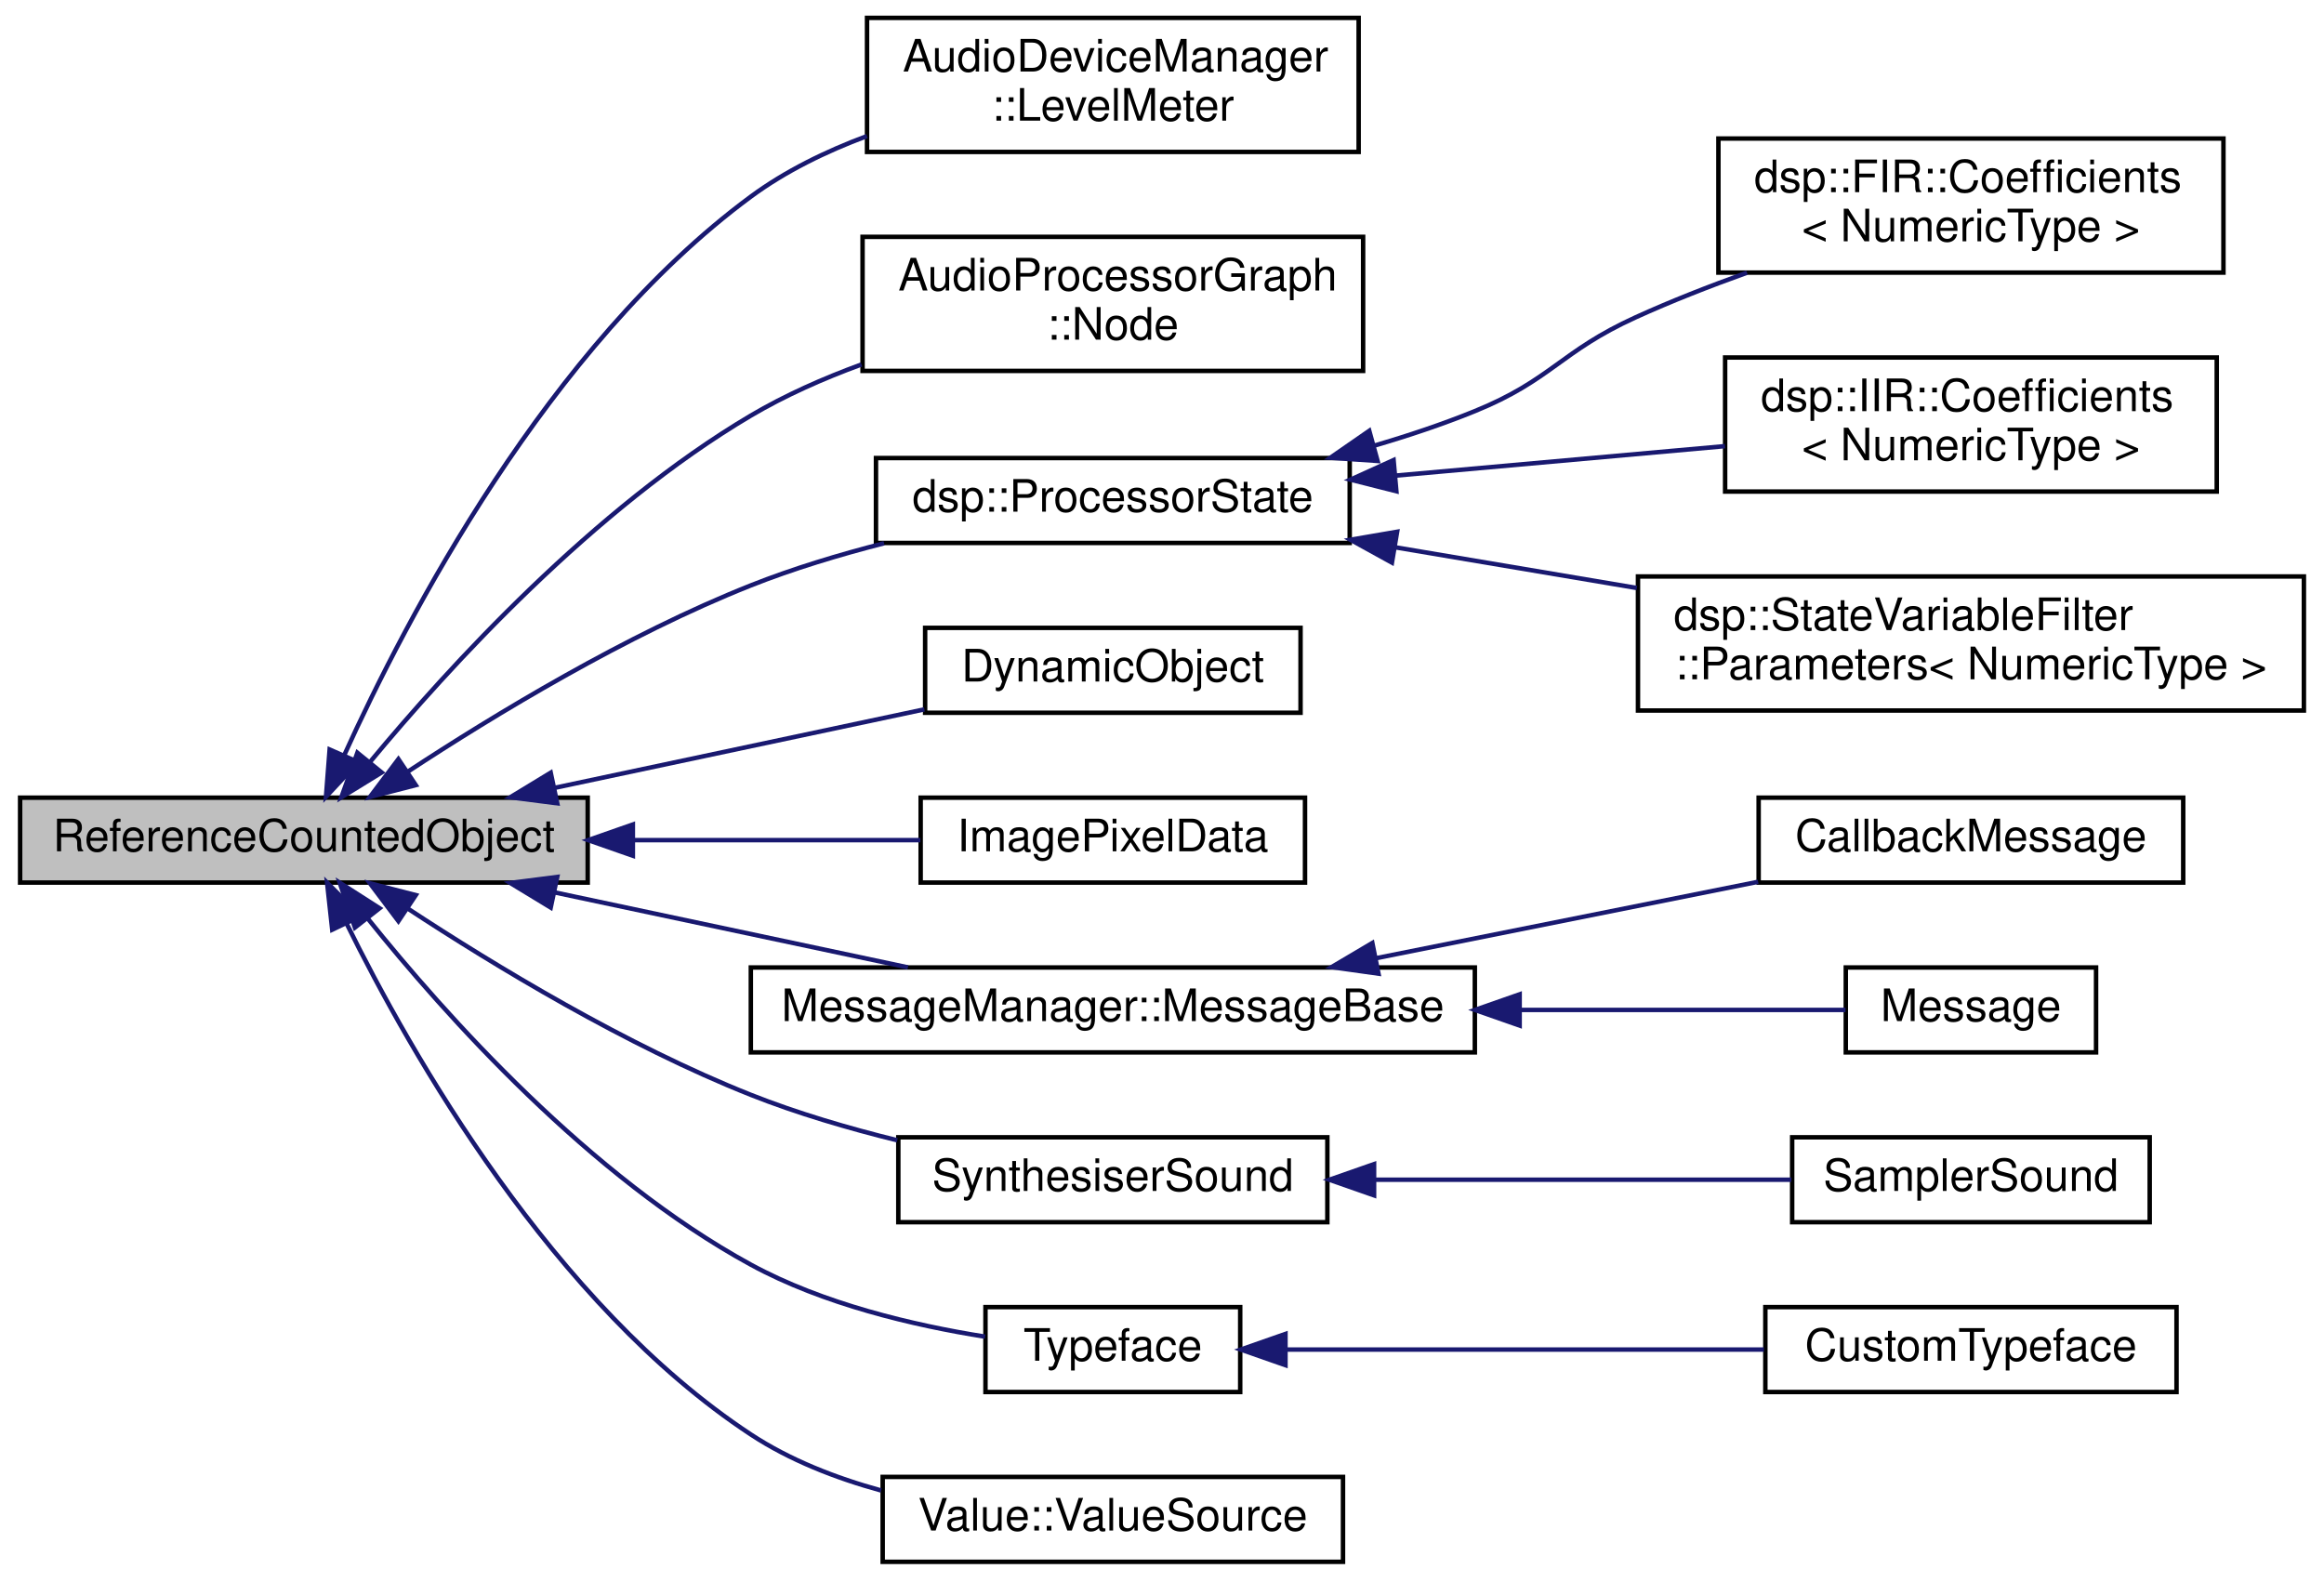
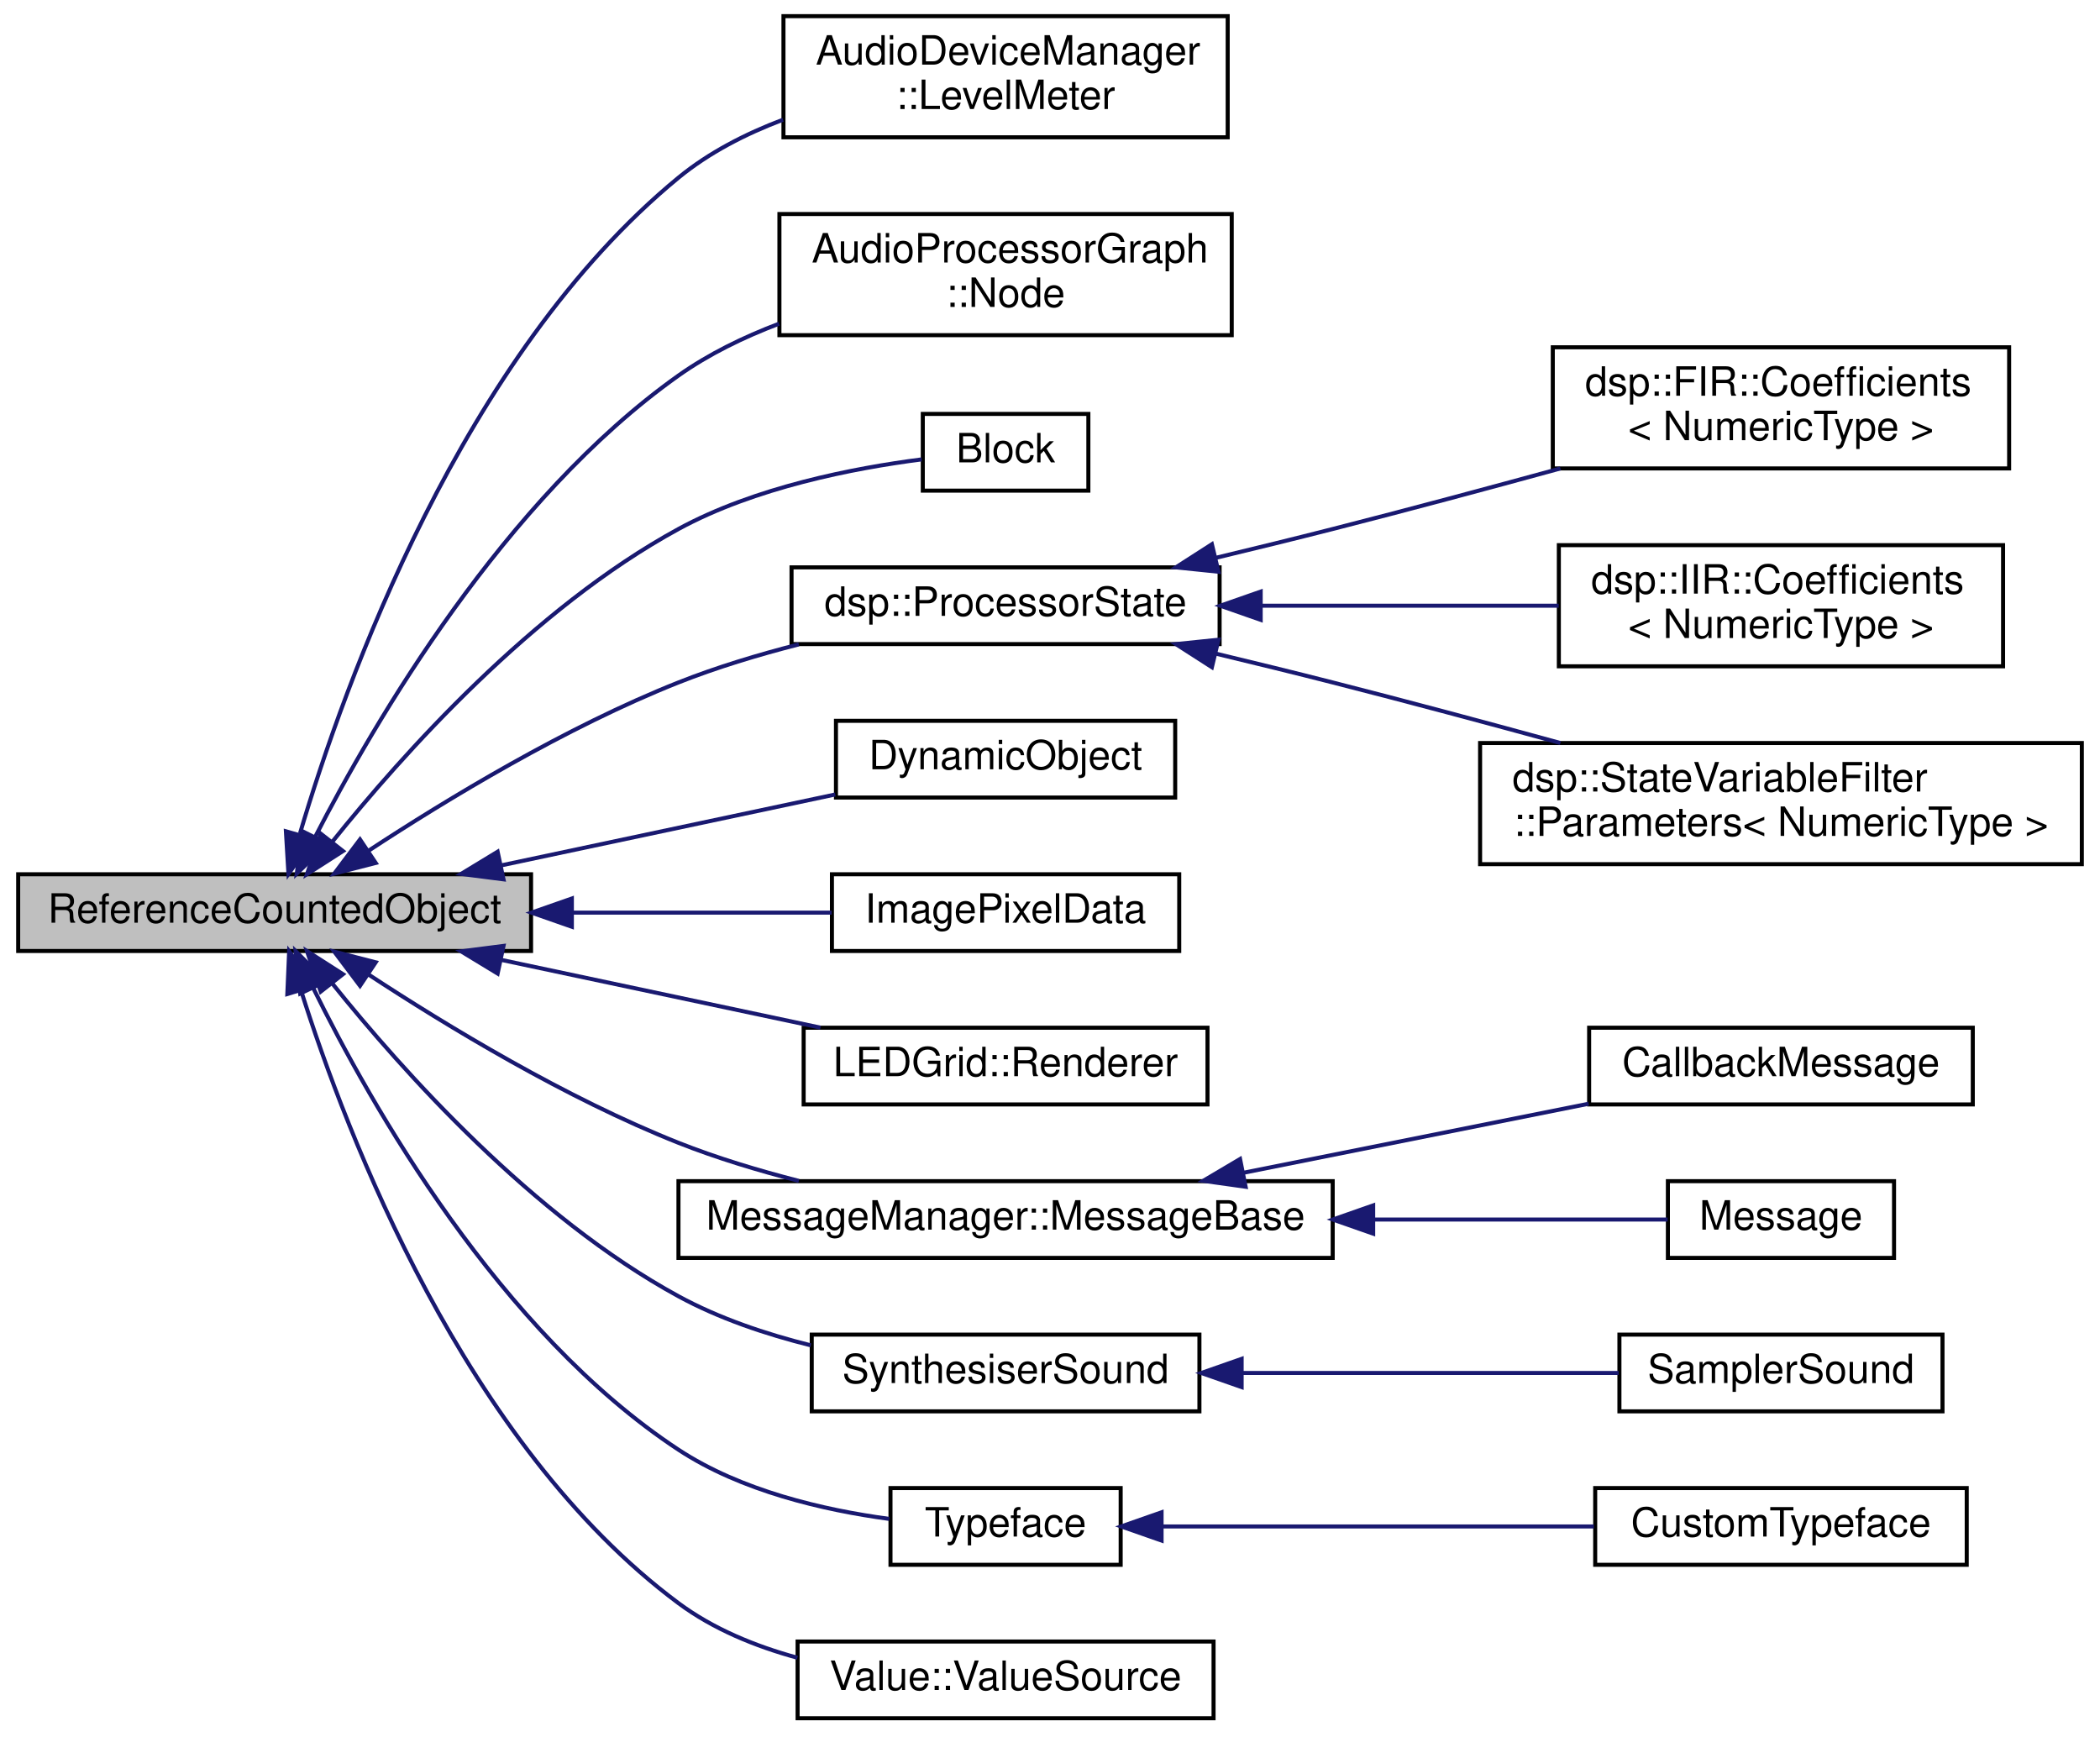
- <svg xmlns="http://www.w3.org/2000/svg" xmlns:xlink="http://www.w3.org/1999/xlink" width="520pt" height="354pt" viewBox="0.00 0.00 520.00 354.00">
-   <g id="graph0" class="graph" transform="scale(1 1) rotate(0) translate(4 350)">
+ <svg xmlns="http://www.w3.org/2000/svg" xmlns:xlink="http://www.w3.org/1999/xlink" width="520pt" height="430pt" viewBox="0.00 0.00 520.00 430.00">
+   <g id="graph0" class="graph" transform="scale(1 1) rotate(0) translate(4 426)">
    <g id="node1" class="node">
-       <polygon fill="#bfbfbf" stroke="black" points="0.5,-152.5 0.5,-171.5 127.5,-171.5 127.5,-152.5 0.5,-152.5" />
-       <text text-anchor="middle" x="64" y="-159.5" font-family="Helvetica,sans-Serif" font-size="10.00">ReferenceCountedObject</text>
+       <polygon fill="#bfbfbf" stroke="black" points="0.5,-190.5 0.5,-209.5 127.5,-209.5 127.5,-190.5 0.5,-190.5" />
+       <text text-anchor="middle" x="64" y="-197.5" font-family="Helvetica,sans-Serif" font-size="10.00">ReferenceCountedObject</text>
    </g>
    <g id="node2" class="node">
      <g id="a_node2">
        <a xlink:href="structAudioDeviceManager_1_1LevelMeter.html" target="_top" xlink:title="A simple reference-counted struct that holds a level-meter value that can be read using getCurrentLev...">
-           <polygon fill="none" stroke="black" points="190,-316 190,-346 300,-346 300,-316 190,-316" />
-           <text text-anchor="start" x="198" y="-334" font-family="Helvetica,sans-Serif" font-size="10.00">AudioDeviceManager</text>
-           <text text-anchor="middle" x="245" y="-323" font-family="Helvetica,sans-Serif" font-size="10.00">::LevelMeter</text>
+           <polygon fill="none" stroke="black" points="190,-392 190,-422 300,-422 300,-392 190,-392" />
+           <text text-anchor="start" x="198" y="-410" font-family="Helvetica,sans-Serif" font-size="10.00">AudioDeviceManager</text>
+           <text text-anchor="middle" x="245" y="-399" font-family="Helvetica,sans-Serif" font-size="10.00">::LevelMeter</text>
        </a>
      </g>
    </g>
    <g id="edge1" class="edge">
-       <path fill="none" stroke="midnightblue" d="M72.979,-180.908C86.915,-211.676 118.6,-272.5 164,-306 171.728,-311.702 180.788,-316.126 189.981,-319.551" />
-       <polygon fill="midnightblue" stroke="midnightblue" points="76.164,-179.458 68.939,-171.709 69.755,-182.272 76.164,-179.458" />
+       <path fill="none" stroke="midnightblue" d="M70.285,-219.617C81.32,-256.84 110.351,-337.925 164,-382 171.533,-388.189 180.603,-392.851 189.889,-396.361" />
+       <polygon fill="midnightblue" stroke="midnightblue" points="73.529,-218.227 67.43,-209.563 66.795,-220.139 73.529,-218.227" />
    </g>
    <g id="node3" class="node">
      <g id="a_node3">
        <a xlink:href="classAudioProcessorGraph_1_1Node.html" target="_top" xlink:title="Represents one of the nodes, or processors, in an AudioProcessorGraph. ">
-           <polygon fill="none" stroke="black" points="189,-267 189,-297 301,-297 301,-267 189,-267" />
-           <text text-anchor="start" x="197" y="-285" font-family="Helvetica,sans-Serif" font-size="10.00">AudioProcessorGraph</text>
-           <text text-anchor="middle" x="245" y="-274" font-family="Helvetica,sans-Serif" font-size="10.00">::Node</text>
+           <polygon fill="none" stroke="black" points="189,-343 189,-373 301,-373 301,-343 189,-343" />
+           <text text-anchor="start" x="197" y="-361" font-family="Helvetica,sans-Serif" font-size="10.00">AudioProcessorGraph</text>
+           <text text-anchor="middle" x="245" y="-350" font-family="Helvetica,sans-Serif" font-size="10.00">::Node</text>
        </a>
      </g>
    </g>
    <g id="edge2" class="edge">
-       <path fill="none" stroke="midnightblue" d="M78.778,-179.466C96.395,-200.689 128.855,-236.226 164,-257 171.641,-261.517 180.183,-265.3 188.763,-268.444" />
-       <polygon fill="midnightblue" stroke="midnightblue" points="81.396,-177.138 72.373,-171.585 75.964,-181.553 81.396,-177.138" />
+       <path fill="none" stroke="midnightblue" d="M73.986,-218.664C88.773,-247.43 120.944,-302.463 164,-333 171.478,-338.303 180.12,-342.511 188.9,-345.84" />
+       <polygon fill="midnightblue" stroke="midnightblue" points="77.092,-217.049 69.491,-209.668 70.83,-220.178 77.092,-217.049" />
    </g>
    <g id="node4" class="node">
      <g id="a_node4">
+         <a xlink:href="classBlock.html" target="_top" xlink:title="Represents an individual BLOCKS device. ">
+           <polygon fill="none" stroke="black" points="224.5,-304.5 224.5,-323.5 265.5,-323.5 265.5,-304.5 224.5,-304.5" />
+           <text text-anchor="middle" x="245" y="-311.5" font-family="Helvetica,sans-Serif" font-size="10.00">Block</text>
+         </a>
+       </g>
+     </g>
+     <g id="edge3" class="edge">
+       <path fill="none" stroke="midnightblue" d="M78.281,-217.54C95.601,-239.137 127.968,-275.363 164,-295 182.927,-305.315 207.36,-310.072 224.218,-312.239" />
+       <polygon fill="midnightblue" stroke="midnightblue" points="80.93,-215.244 72.01,-209.527 75.418,-219.559 80.93,-215.244" />
+     </g>
+     <g id="node5" class="node">
+       <g id="a_node5">
        <a xlink:href="structdsp_1_1ProcessorState.html" target="_top" xlink:title="This is a handy base class for the state of a processor (such as parameter values) which is typically...">
-           <polygon fill="none" stroke="black" points="192,-228.5 192,-247.5 298,-247.5 298,-228.5 192,-228.5" />
-           <text text-anchor="middle" x="245" y="-235.5" font-family="Helvetica,sans-Serif" font-size="10.00">dsp::ProcessorState</text>
-         </a>
-       </g>
-     </g>
-     <g id="edge3" class="edge">
-       <path fill="none" stroke="midnightblue" d="M87.225,-177.307C106.694,-190.09 136.151,-207.948 164,-219 173.421,-222.739 183.769,-225.865 193.807,-228.431" />
-       <polygon fill="midnightblue" stroke="midnightblue" points="89.033,-174.306 78.773,-171.663 85.145,-180.127 89.033,-174.306" />
-     </g>
-     <g id="node8" class="node">
-       <g id="a_node8">
-         <a xlink:href="classDynamicObject.html" target="_top" xlink:title="Represents a dynamically implemented object. ">
-           <polygon fill="none" stroke="black" points="203,-190.5 203,-209.5 287,-209.5 287,-190.5 203,-190.5" />
-           <text text-anchor="middle" x="245" y="-197.5" font-family="Helvetica,sans-Serif" font-size="10.00">DynamicObject</text>
-         </a>
-       </g>
-     </g>
-     <g id="edge7" class="edge">
-       <path fill="none" stroke="midnightblue" d="M120.133,-173.704C146.806,-179.367 178.281,-186.049 202.828,-191.26" />
-       <polygon fill="midnightblue" stroke="midnightblue" points="120.678,-170.242 110.169,-171.589 119.224,-177.089 120.678,-170.242" />
+           <polygon fill="none" stroke="black" points="192,-266.5 192,-285.5 298,-285.5 298,-266.5 192,-266.5" />
+           <text text-anchor="middle" x="245" y="-273.5" font-family="Helvetica,sans-Serif" font-size="10.00">dsp::ProcessorState</text>
+         </a>
+       </g>
+     </g>
+     <g id="edge4" class="edge">
+       <path fill="none" stroke="midnightblue" d="M87.225,-215.307C106.694,-228.09 136.151,-245.948 164,-257 173.421,-260.739 183.769,-263.865 193.807,-266.431" />
+       <polygon fill="midnightblue" stroke="midnightblue" points="89.033,-212.306 78.773,-209.663 85.145,-218.127 89.033,-212.306" />
    </g>
    <g id="node9" class="node">
      <g id="a_node9">
-         <a xlink:href="classImagePixelData.html" target="_top" xlink:title="This is a base class for holding image data in implementation-specific ways. ">
-           <polygon fill="none" stroke="black" points="202,-152.5 202,-171.5 288,-171.5 288,-152.5 202,-152.5" />
-           <text text-anchor="middle" x="245" y="-159.5" font-family="Helvetica,sans-Serif" font-size="10.00">ImagePixelData</text>
+         <a xlink:href="classDynamicObject.html" target="_top" xlink:title="Represents a dynamically implemented object. ">
+           <polygon fill="none" stroke="black" points="203,-228.5 203,-247.5 287,-247.5 287,-228.5 203,-228.5" />
+           <text text-anchor="middle" x="245" y="-235.5" font-family="Helvetica,sans-Serif" font-size="10.00">DynamicObject</text>
        </a>
      </g>
    </g>
    <g id="edge8" class="edge">
-       <path fill="none" stroke="midnightblue" d="M137.841,-162C159.647,-162 182.82,-162 201.933,-162" />
-       <polygon fill="midnightblue" stroke="midnightblue" points="137.606,-158.5 127.606,-162 137.605,-165.5 137.606,-158.5" />
+       <path fill="none" stroke="midnightblue" d="M120.133,-211.704C146.806,-217.367 178.281,-224.049 202.828,-229.26" />
+       <polygon fill="midnightblue" stroke="midnightblue" points="120.678,-208.242 110.169,-209.589 119.224,-215.089 120.678,-208.242" />
    </g>
    <g id="node10" class="node">
      <g id="a_node10">
+         <a xlink:href="classImagePixelData.html" target="_top" xlink:title="This is a base class for holding image data in implementation-specific ways. ">
+           <polygon fill="none" stroke="black" points="202,-190.5 202,-209.5 288,-209.5 288,-190.5 202,-190.5" />
+           <text text-anchor="middle" x="245" y="-197.5" font-family="Helvetica,sans-Serif" font-size="10.00">ImagePixelData</text>
+         </a>
+       </g>
+     </g>
+     <g id="edge9" class="edge">
+       <path fill="none" stroke="midnightblue" d="M137.841,-200C159.647,-200 182.82,-200 201.933,-200" />
+       <polygon fill="midnightblue" stroke="midnightblue" points="137.606,-196.5 127.606,-200 137.605,-203.5 137.606,-196.5" />
+     </g>
+     <g id="node11" class="node">
+       <g id="a_node11">
+         <a xlink:href="structLEDGrid_1_1Renderer.html" target="_top" xlink:title="An interface to use for LEDGrid rendering. ">
+           <polygon fill="none" stroke="black" points="195,-152.5 195,-171.5 295,-171.5 295,-152.5 195,-152.5" />
+           <text text-anchor="middle" x="245" y="-159.5" font-family="Helvetica,sans-Serif" font-size="10.00">LEDGrid::Renderer</text>
+         </a>
+       </g>
+     </g>
+     <g id="edge10" class="edge">
+       <path fill="none" stroke="midnightblue" d="M120.024,-188.319C145.408,-182.93 175.161,-176.614 199.156,-171.52" />
+       <polygon fill="midnightblue" stroke="midnightblue" points="119.224,-184.911 110.169,-190.411 120.678,-191.758 119.224,-184.911" />
+     </g>
+     <g id="node12" class="node">
+       <g id="a_node12">
        <a xlink:href="classMessageManager_1_1MessageBase.html" target="_top" xlink:title="Internal class used as the base class for all message objects. ">
          <polygon fill="none" stroke="black" points="164,-114.5 164,-133.5 326,-133.5 326,-114.5 164,-114.5" />
          <text text-anchor="middle" x="245" y="-121.5" font-family="Helvetica,sans-Serif" font-size="10.00">MessageManager::MessageBase</text>
        </a>
      </g>
    </g>
-     <g id="edge9" class="edge">
-       <path fill="none" stroke="midnightblue" d="M120.024,-150.319C145.408,-144.93 175.161,-138.614 199.156,-133.52" />
-       <polygon fill="midnightblue" stroke="midnightblue" points="119.224,-146.911 110.169,-152.411 120.678,-153.758 119.224,-146.911" />
-     </g>
-     <g id="node13" class="node">
-       <g id="a_node13">
+     <g id="edge11" class="edge">
+       <path fill="none" stroke="midnightblue" d="M87.225,-184.693C106.694,-171.91 136.151,-154.052 164,-143 173.421,-139.261 183.769,-136.135 193.807,-133.569" />
+       <polygon fill="midnightblue" stroke="midnightblue" points="85.145,-181.873 78.773,-190.337 89.033,-187.694 85.145,-181.873" />
+     </g>
+     <g id="node15" class="node">
+       <g id="a_node15">
        <a xlink:href="classSynthesiserSound.html" target="_top" xlink:title="Describes one of the sounds that a Synthesiser can play. ">
          <polygon fill="none" stroke="black" points="197,-76.5 197,-95.5 293,-95.5 293,-76.5 197,-76.5" />
          <text text-anchor="middle" x="245" y="-83.5" font-family="Helvetica,sans-Serif" font-size="10.00">SynthesiserSound</text>
        </a>
      </g>
    </g>
-     <g id="edge12" class="edge">
-       <path fill="none" stroke="midnightblue" d="M87.225,-146.693C106.694,-133.91 136.151,-116.052 164,-105 174.349,-100.893 185.819,-97.525 196.765,-94.826" />
-       <polygon fill="midnightblue" stroke="midnightblue" points="85.145,-143.873 78.773,-152.337 89.033,-149.694 85.145,-143.873" />
-     </g>
-     <g id="node15" class="node">
-       <g id="a_node15">
+     <g id="edge14" class="edge">
+       <path fill="none" stroke="midnightblue" d="M78.281,-182.46C95.601,-160.863 127.968,-124.637 164,-105 174.028,-99.535 185.601,-95.63 196.774,-92.844" />
+       <polygon fill="midnightblue" stroke="midnightblue" points="75.418,-180.441 72.01,-190.473 80.93,-184.756 75.418,-180.441" />
+     </g>
+     <g id="node17" class="node">
+       <g id="a_node17">
        <a xlink:href="classTypeface.html" target="_top" xlink:title="A typeface represents a size-independent font. ">
          <polygon fill="none" stroke="black" points="216.5,-38.5 216.5,-57.5 273.5,-57.5 273.5,-38.5 216.5,-38.5" />
          <text text-anchor="middle" x="245" y="-45.5" font-family="Helvetica,sans-Serif" font-size="10.00">Typeface</text>
        </a>
      </g>
    </g>
-     <g id="edge14" class="edge">
-       <path fill="none" stroke="midnightblue" d="M78.281,-144.46C95.601,-122.863 127.968,-86.637 164,-67 180.17,-58.188 200.357,-53.432 216.407,-50.882" />
-       <polygon fill="midnightblue" stroke="midnightblue" points="75.418,-142.441 72.01,-152.473 80.93,-146.756 75.418,-142.441" />
-     </g>
-     <g id="node17" class="node">
-       <g id="a_node17">
+     <g id="edge16" class="edge">
+       <path fill="none" stroke="midnightblue" d="M73.525,-181.396C87.875,-152.252 119.691,-96.16 164,-67 179.502,-56.798 199.89,-52.058 216.203,-49.863" />
+       <polygon fill="midnightblue" stroke="midnightblue" points="70.333,-179.959 69.186,-190.492 76.65,-182.973 70.333,-179.959" />
+     </g>
+     <g id="node19" class="node">
+       <g id="a_node19">
        <a xlink:href="classValue_1_1ValueSource.html" target="_top" xlink:title="Used internally by the Value class as the base class for its shared value objects. ">
          <polygon fill="none" stroke="black" points="193.5,-0.5 193.5,-19.5 296.5,-19.5 296.5,-0.5 193.5,-0.5" />
          <text text-anchor="middle" x="245" y="-7.5" font-family="Helvetica,sans-Serif" font-size="10.00">Value::ValueSource</text>
        </a>
      </g>
    </g>
-     <g id="edge16" class="edge">
-       <path fill="none" stroke="midnightblue" d="M73.525,-143.396C87.875,-114.252 119.691,-58.16 164,-29 172.705,-23.271 182.951,-19.265 193.15,-16.464" />
-       <polygon fill="midnightblue" stroke="midnightblue" points="70.333,-141.959 69.186,-152.492 76.65,-144.973 70.333,-141.959" />
-     </g>
-     <g id="node5" class="node">
-       <g id="a_node5">
-         <a xlink:href="structdsp_1_1FIR_1_1Coefficients.html" target="_top" xlink:title="A set of coefficients for use in an FIRFilter object. ">
-           <polygon fill="none" stroke="black" points="380.5,-289 380.5,-319 493.5,-319 493.5,-289 380.5,-289" />
-           <text text-anchor="start" x="388.5" y="-307" font-family="Helvetica,sans-Serif" font-size="10.00">dsp::FIR::Coefficients</text>
-           <text text-anchor="middle" x="437" y="-296" font-family="Helvetica,sans-Serif" font-size="10.00">&lt; NumericType &gt;</text>
-         </a>
-       </g>
-     </g>
-     <g id="edge4" class="edge">
-       <path fill="none" stroke="midnightblue" d="M303.388,-250.245C311.1,-252.498 318.821,-255.078 326,-258 343.157,-264.983 345.139,-271.33 362,-279 369.9,-282.594 378.475,-285.953 386.893,-288.971" />
-       <polygon fill="midnightblue" stroke="midnightblue" points="304.236,-246.848 293.666,-247.565 302.376,-253.596 304.236,-246.848" />
+     <g id="edge18" class="edge">
+       <path fill="none" stroke="midnightblue" d="M70.538,-180.722C81.852,-144.943 111.121,-68.337 164,-29 172.59,-22.61 183.014,-18.333 193.459,-15.48" />
+       <polygon fill="midnightblue" stroke="midnightblue" points="67.147,-179.843 67.597,-190.429 73.847,-181.873 67.147,-179.843" />
    </g>
    <g id="node6" class="node">
      <g id="a_node6">
-         <a xlink:href="structdsp_1_1IIR_1_1Coefficients.html" target="_top" xlink:title="A set of coefficients for use in an Filter object. ">
-           <polygon fill="none" stroke="black" points="382,-240 382,-270 492,-270 492,-240 382,-240" />
-           <text text-anchor="start" x="390" y="-258" font-family="Helvetica,sans-Serif" font-size="10.00">dsp::IIR::Coefficients</text>
-           <text text-anchor="middle" x="437" y="-247" font-family="Helvetica,sans-Serif" font-size="10.00">&lt; NumericType &gt;</text>
+         <a xlink:href="structdsp_1_1FIR_1_1Coefficients.html" target="_top" xlink:title="A set of coefficients for use in an FIRFilter object. ">
+           <polygon fill="none" stroke="black" points="380.5,-310 380.5,-340 493.5,-340 493.5,-310 380.5,-310" />
+           <text text-anchor="start" x="388.5" y="-328" font-family="Helvetica,sans-Serif" font-size="10.00">dsp::FIR::Coefficients</text>
+           <text text-anchor="middle" x="437" y="-317" font-family="Helvetica,sans-Serif" font-size="10.00">&lt; NumericType &gt;</text>
        </a>
      </g>
    </g>
    <g id="edge5" class="edge">
-       <path fill="none" stroke="midnightblue" d="M308.167,-243.562C331.991,-245.694 358.957,-248.107 381.96,-250.165" />
-       <polygon fill="midnightblue" stroke="midnightblue" points="308.442,-240.073 298.17,-242.668 307.818,-247.045 308.442,-240.073" />
+       <path fill="none" stroke="midnightblue" d="M297.044,-287.857C306.677,-290.169 316.658,-292.617 326,-295 344.414,-299.696 364.486,-305.089 382.383,-309.996" />
+       <polygon fill="midnightblue" stroke="midnightblue" points="297.712,-284.418 287.173,-285.504 296.089,-291.227 297.712,-284.418" />
    </g>
    <g id="node7" class="node">
      <g id="a_node7">
+         <a xlink:href="structdsp_1_1IIR_1_1Coefficients.html" target="_top" xlink:title="A set of coefficients for use in an Filter object. ">
+           <polygon fill="none" stroke="black" points="382,-261 382,-291 492,-291 492,-261 382,-261" />
+           <text text-anchor="start" x="390" y="-279" font-family="Helvetica,sans-Serif" font-size="10.00">dsp::IIR::Coefficients</text>
+           <text text-anchor="middle" x="437" y="-268" font-family="Helvetica,sans-Serif" font-size="10.00">&lt; NumericType &gt;</text>
+         </a>
+       </g>
+     </g>
+     <g id="edge6" class="edge">
+       <path fill="none" stroke="midnightblue" d="M308.486,-276C332.232,-276 359.06,-276 381.96,-276" />
+       <polygon fill="midnightblue" stroke="midnightblue" points="308.17,-272.5 298.17,-276 308.17,-279.5 308.17,-272.5" />
+     </g>
+     <g id="node8" class="node">
+       <g id="a_node8">
        <a xlink:href="structdsp_1_1StateVariableFilter_1_1Parameters.html" target="_top" xlink:title="Structure used for the state variable filter parameters. ">
-           <polygon fill="none" stroke="black" points="362.5,-191 362.5,-221 511.5,-221 511.5,-191 362.5,-191" />
-           <text text-anchor="start" x="370.5" y="-209" font-family="Helvetica,sans-Serif" font-size="10.00">dsp::StateVariableFilter</text>
-           <text text-anchor="middle" x="437" y="-198" font-family="Helvetica,sans-Serif" font-size="10.00">::Parameters&lt; NumericType &gt;</text>
-         </a>
-       </g>
-     </g>
-     <g id="edge6" class="edge">
-       <path fill="none" stroke="midnightblue" d="M308.135,-227.535C325.419,-224.624 344.36,-221.434 362.241,-218.422" />
-       <polygon fill="midnightblue" stroke="midnightblue" points="307.449,-224.101 298.17,-229.214 308.612,-231.004 307.449,-224.101" />
-     </g>
-     <g id="node11" class="node">
-       <g id="a_node11">
+           <polygon fill="none" stroke="black" points="362.5,-212 362.5,-242 511.5,-242 511.5,-212 362.5,-212" />
+           <text text-anchor="start" x="370.5" y="-230" font-family="Helvetica,sans-Serif" font-size="10.00">dsp::StateVariableFilter</text>
+           <text text-anchor="middle" x="437" y="-219" font-family="Helvetica,sans-Serif" font-size="10.00">::Parameters&lt; NumericType &gt;</text>
+         </a>
+       </g>
+     </g>
+     <g id="edge7" class="edge">
+       <path fill="none" stroke="midnightblue" d="M297.044,-264.143C306.677,-261.831 316.658,-259.383 326,-257 344.414,-252.304 364.486,-246.911 382.383,-242.004" />
+       <polygon fill="midnightblue" stroke="midnightblue" points="296.089,-260.773 287.173,-266.496 297.712,-267.582 296.089,-260.773" />
+     </g>
+     <g id="node13" class="node">
+       <g id="a_node13">
        <a xlink:href="classCallbackMessage.html" target="_top" xlink:title="A message that invokes a callback method when it gets delivered. ">
          <polygon fill="none" stroke="black" points="389.5,-152.5 389.5,-171.5 484.5,-171.5 484.5,-152.5 389.5,-152.5" />
          <text text-anchor="middle" x="437" y="-159.5" font-family="Helvetica,sans-Serif" font-size="10.00">CallbackMessage</text>
        </a>
      </g>
    </g>
-     <g id="edge10" class="edge">
+     <g id="edge12" class="edge">
      <path fill="none" stroke="midnightblue" d="M303.805,-135.561C331.227,-141.045 363.559,-147.512 389.384,-152.677" />
      <polygon fill="midnightblue" stroke="midnightblue" points="304.437,-132.118 293.945,-133.589 303.064,-138.982 304.437,-132.118" />
    </g>
-     <g id="node12" class="node">
-       <g id="a_node12">
+     <g id="node14" class="node">
+       <g id="a_node14">
        <a xlink:href="classMessage.html" target="_top" xlink:title="The base class for objects that can be sent to a MessageListener. ">
          <polygon fill="none" stroke="black" points="409,-114.5 409,-133.5 465,-133.5 465,-114.5 409,-114.5" />
          <text text-anchor="middle" x="437" y="-121.5" font-family="Helvetica,sans-Serif" font-size="10.00">Message</text>
        </a>
      </g>
    </g>
-     <g id="edge11" class="edge">
+     <g id="edge13" class="edge">
      <path fill="none" stroke="midnightblue" d="M336.15,-124C362.674,-124 389.703,-124 408.938,-124" />
      <polygon fill="midnightblue" stroke="midnightblue" points="336.026,-120.5 326.026,-124 336.026,-127.5 336.026,-120.5" />
    </g>
-     <g id="node14" class="node">
-       <g id="a_node14">
+     <g id="node16" class="node">
+       <g id="a_node16">
        <a xlink:href="classSamplerSound.html" target="_top" xlink:title="A subclass of SynthesiserSound that represents a sampled audio clip. ">
          <polygon fill="none" stroke="black" points="397,-76.5 397,-95.5 477,-95.5 477,-76.5 397,-76.5" />
          <text text-anchor="middle" x="437" y="-83.5" font-family="Helvetica,sans-Serif" font-size="10.00">SamplerSound</text>
        </a>
      </g>
    </g>
-     <g id="edge13" class="edge">
+     <g id="edge15" class="edge">
      <path fill="none" stroke="midnightblue" d="M303.837,-86C333.956,-86 369.991,-86 396.821,-86" />
      <polygon fill="midnightblue" stroke="midnightblue" points="303.455,-82.5 293.455,-86 303.455,-89.5 303.455,-82.5" />
    </g>
-     <g id="node16" class="node">
-       <g id="a_node16">
+     <g id="node18" class="node">
+       <g id="a_node18">
        <a xlink:href="classCustomTypeface.html" target="_top" xlink:title="A typeface that can be populated with custom glyphs. ">
          <polygon fill="none" stroke="black" points="391,-38.5 391,-57.5 483,-57.5 483,-38.5 391,-38.5" />
          <text text-anchor="middle" x="437" y="-45.5" font-family="Helvetica,sans-Serif" font-size="10.00">CustomTypeface</text>
        </a>
      </g>
    </g>
-     <g id="edge15" class="edge">
+     <g id="edge17" class="edge">
      <path fill="none" stroke="midnightblue" d="M283.938,-48C314.689,-48 358.113,-48 390.688,-48" />
      <polygon fill="midnightblue" stroke="midnightblue" points="283.628,-44.5 273.628,-48 283.628,-51.5 283.628,-44.5" />
    </g>
  </g>
</svg>
